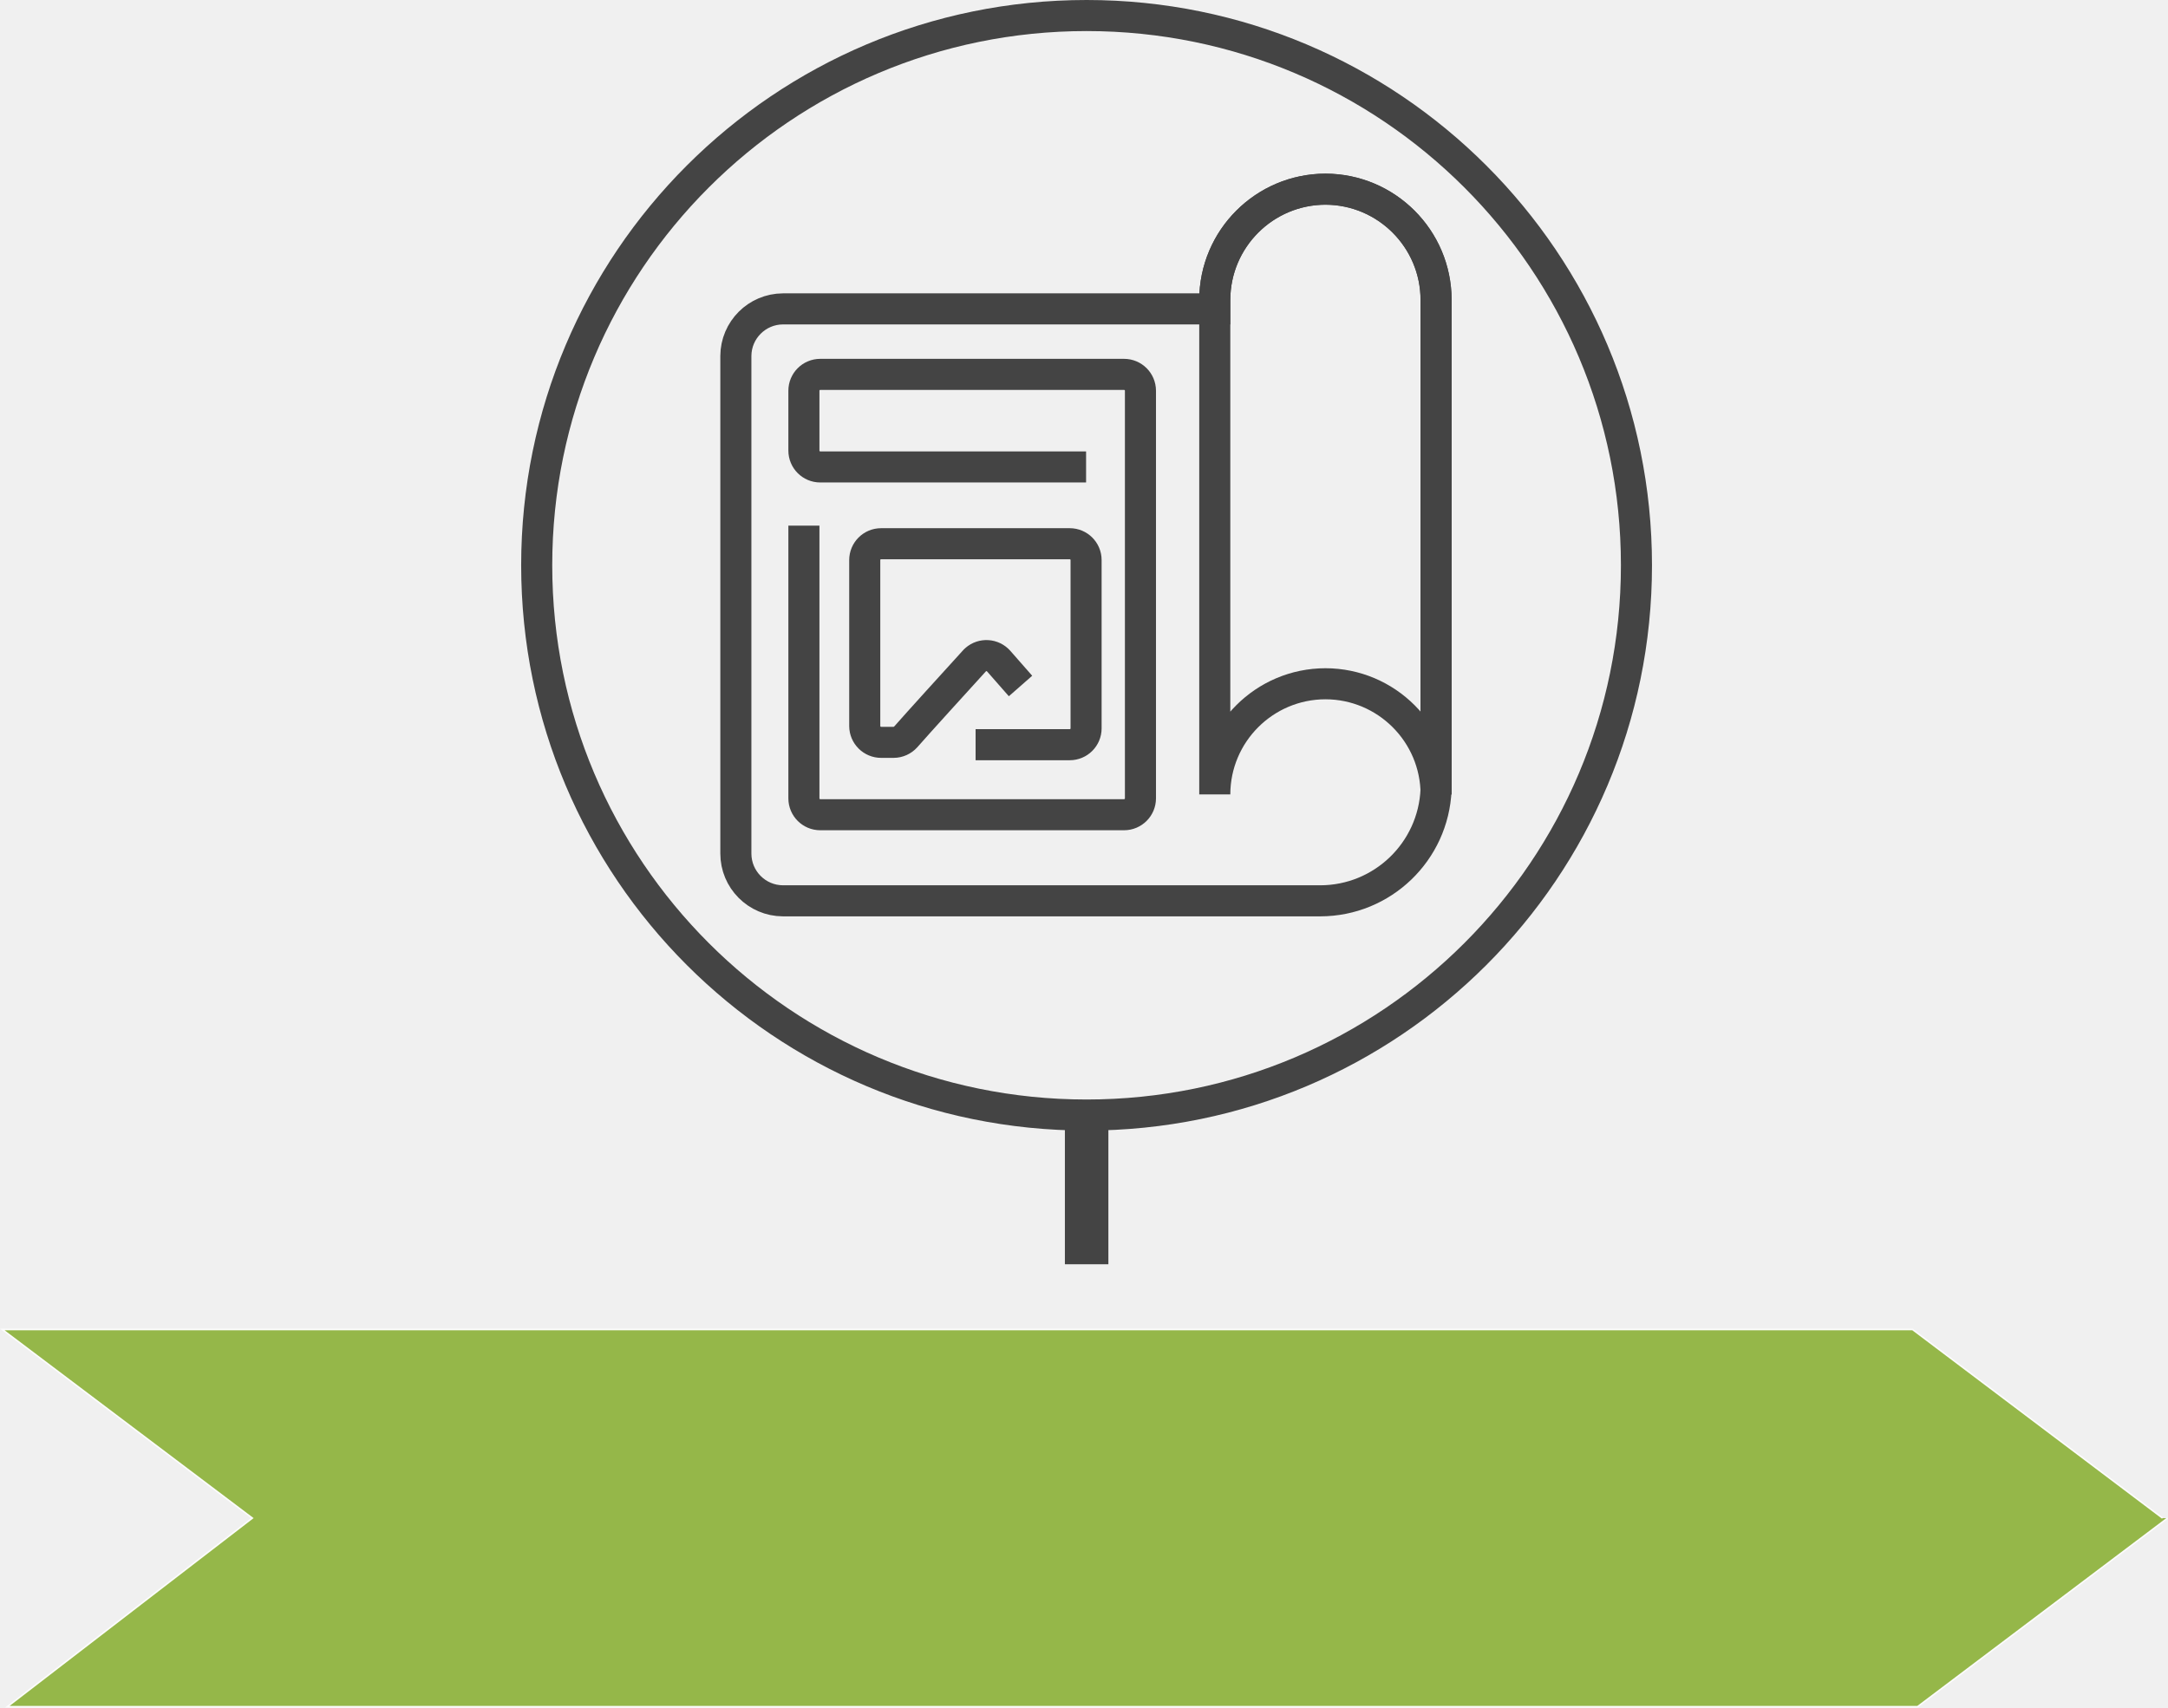
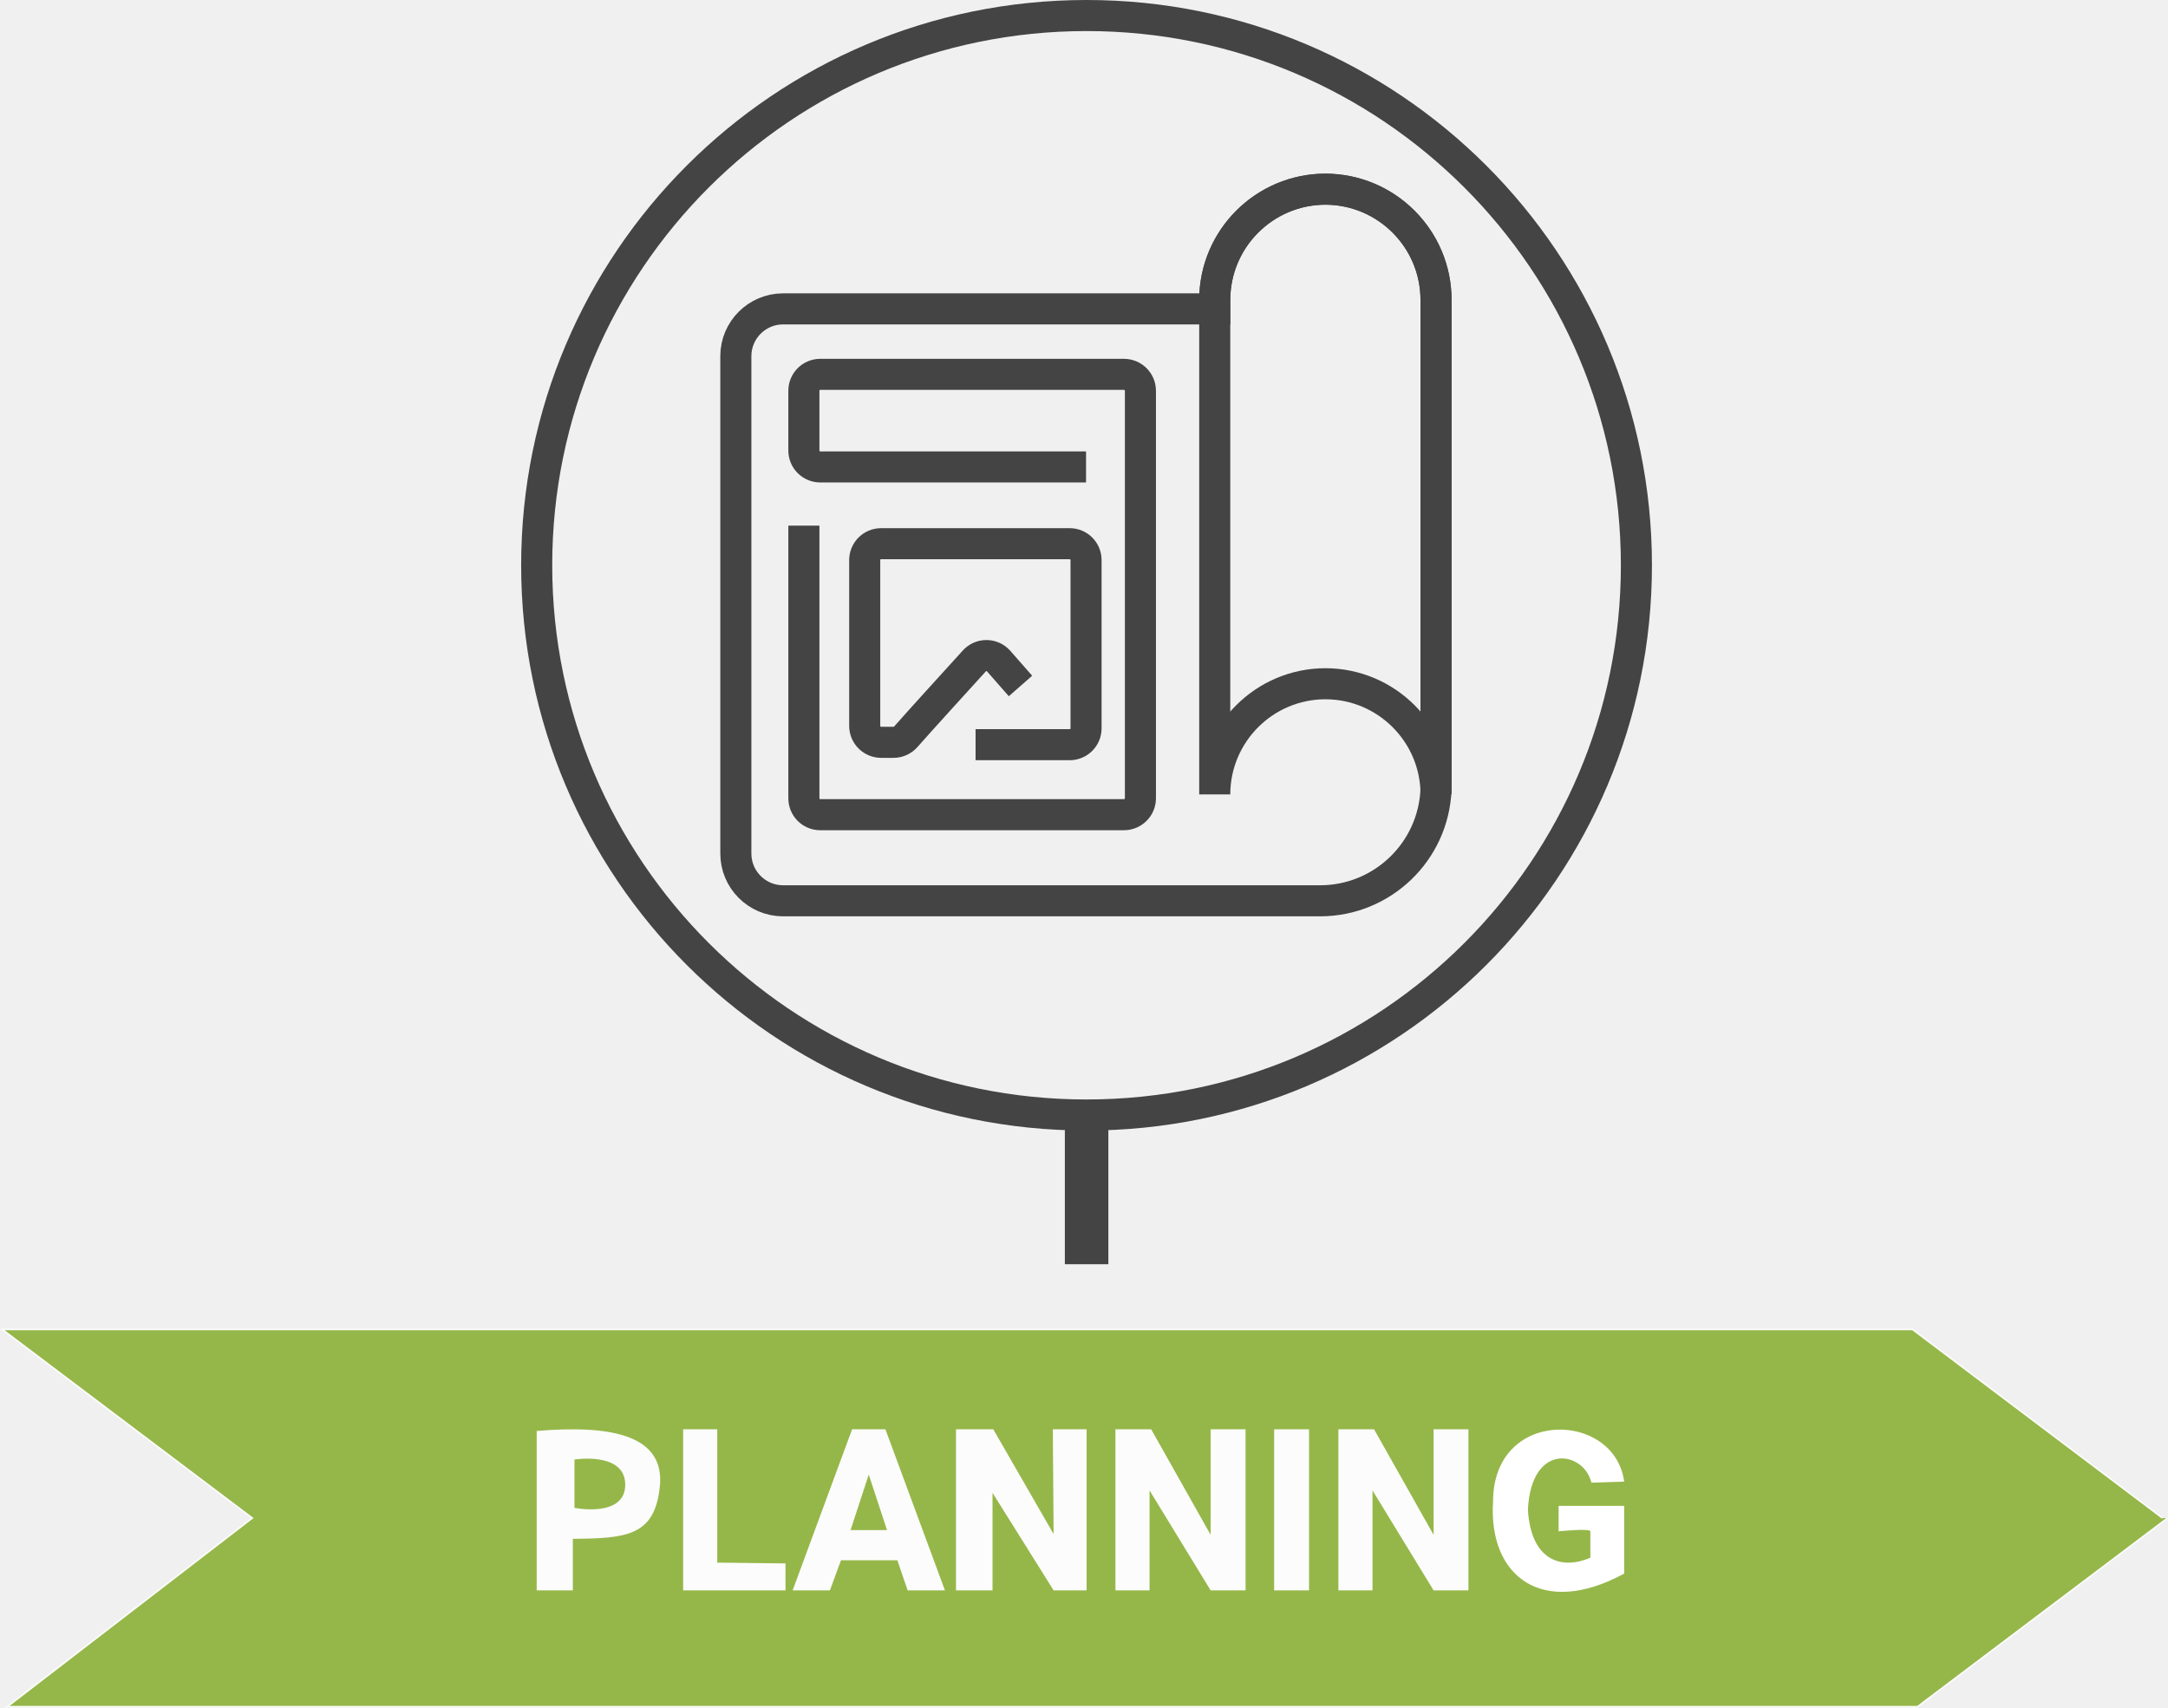
- <svg xmlns="http://www.w3.org/2000/svg" id="Layer_1" data-name="Layer 1" viewBox="0 0 348.89 274.85">
+ <svg xmlns="http://www.w3.org/2000/svg" id="Layer_1" data-name="Layer 1" viewBox="0 0 348.9 274.85">
  <defs>
-     <style>.cls-1{fill:none;stroke:#444;stroke-width:5px;}.cls-1,.cls-3{stroke-miterlimit:10;}.cls-2{fill:#444;}.cls-3{fill:#95b749;stroke:#fcfcfc;stroke-width:0.25px;}</style>
+     <style>.cls-1{fill:none;stroke:#444;stroke-width:5px;}.cls-1,.cls-3{stroke-miterlimit:10;}.cls-2{fill:#444;}.cls-3,.cls-5{fill:#95b749;}.cls-3{stroke:#fcfcfc;stroke-width:0.25px;}.cls-4{fill:#fcfcfc;}.cls-6{fill:#fff;}</style>
  </defs>
-   <path class="cls-1" d="M213.31,30.45h0a17.85,17.85,0,0,0-17.82,17.81v1.46H126a7.61,7.61,0,0,0-7.58,7.58v80.07A7.61,7.61,0,0,0,126,145h86.48A18.68,18.68,0,0,0,231.1,127.1c0,.26,0,.52,0,.78V48.26A17.85,17.85,0,0,0,213.31,30.45Z" />
-   <path class="cls-1" d="M213.31,30.45h0a17.85,17.85,0,0,0-17.82,17.81v79.61a17.84,17.84,0,0,1,17.81-17.81h0a17.84,17.84,0,0,1,17.81,17.81V48.26A17.85,17.85,0,0,0,213.31,30.45Z" />
-   <path class="cls-1" d="M174.78,75.16H132a2.63,2.63,0,0,1-2.63-2.63h0V62.89A2.63,2.63,0,0,1,132,60.26h48.89a2.64,2.64,0,0,1,2.64,2.63h0v65.62a2.64,2.64,0,0,1-2.64,2.63H132a2.63,2.63,0,0,1-2.63-2.63h0V84.61" />
-   <path class="cls-1" d="M164.23,110.42l-3.51-4a2.63,2.63,0,0,0-3.71-.24,1,1,0,0,0-.21.21c-3.12,3.43-9,9.89-11.05,12.23a2.65,2.65,0,0,1-1.95.87h-2a2.64,2.64,0,0,1-2.64-2.63h0V90.15a2.63,2.63,0,0,1,2.63-2.63h30.36a2.63,2.63,0,0,1,2.63,2.63h0v27.09a2.63,2.63,0,0,1-2.63,2.63H157" />
+   <path class="cls-1" d="M213.31,30.45h0a17.85,17.85,0,0,0-17.82,17.81v1.46H126a7.61,7.61,0,0,0-7.58,7.58v80.07A7.61,7.61,0,0,0,126,145h86.48a18.68,18.68,0,0,0,18.62-17.9V48.26A17.85,17.85,0,0,0,213.31,30.45Z" transform="translate(0)" />
+   <path class="cls-1" d="M213.31,30.45h0a17.85,17.85,0,0,0-17.82,17.81v79.61a17.84,17.84,0,0,1,17.81-17.81h0a17.84,17.84,0,0,1,17.81,17.81V48.26A17.85,17.85,0,0,0,213.31,30.45Z" transform="translate(0)" />
+   <path class="cls-1" d="M174.78,75.16H132a2.63,2.63,0,0,1-2.63-2.63h0V62.89A2.63,2.63,0,0,1,132,60.26h48.89a2.65,2.65,0,0,1,2.64,2.63h0v65.62a2.65,2.65,0,0,1-2.64,2.63H132a2.63,2.63,0,0,1-2.63-2.63h0V84.61" transform="translate(0)" />
+   <path class="cls-1" d="M164.23,110.42l-3.51-4a2.63,2.63,0,0,0-3.71-.24,1,1,0,0,0-.21.21c-3.12,3.43-9,9.89-11.05,12.23a2.65,2.65,0,0,1-1.95.87h-2a2.65,2.65,0,0,1-2.64-2.63h0V90.15a2.63,2.63,0,0,1,2.63-2.63h30.36a2.63,2.63,0,0,1,2.63,2.63h0v27.09a2.63,2.63,0,0,1-2.63,2.63H157" transform="translate(0)" />
  <circle class="cls-1" cx="174.86" cy="90.99" r="88.49" />
  <polyline class="cls-2" points="171.37 187.5 171.37 203.5 178.37 203.5 178.37 179.5 171.37 179.5 171.37 191.5" />
  <polyline class="cls-3" points="348.82 244.36 308.58 274.72 1.18 274.72 40.61 244.36 0.37 214 307.78 214 348.01 244.36" />
+   <path class="cls-4" d="M86.37,230.34V256h5.82v-8.3c8.64-.06,13.19-.46,14-8.42S99.08,229.26,86.37,230.34Z" transform="translate(0)" />
+   <path class="cls-5" d="M92.45,234.94v7.78s8.17,1.64,8.17-3.73S92.45,234.94,92.45,234.94Z" transform="translate(0)" />
+   <polygon class="cls-4" points="109.94 230.07 109.94 256 126.41 256 126.41 251.66 115.43 251.53 115.43 230.07 109.94 230.07" />
+   <polygon class="cls-4" points="127.56 256 137.13 230.07 142.49 230.07 152.07 256 146.07 256 144.41 251.15 135.34 251.15 133.56 256 127.56 256" />
+   <polygon class="cls-5" points="139.81 237.36 142.75 246.3 136.88 246.3 139.81 237.36" />
+   <polygon class="cls-4" points="153.85 230.07 153.85 256 159.73 256 159.73 240.3 169.56 256 174.87 256 174.87 230.07 169.43 230.07 169.56 246.94 159.85 230.07 153.85 230.07" />
+   <polygon class="cls-4" points="179.51 230.07 179.51 256 185 256 185 239.91 194.83 256 200.45 256 200.45 230.07 194.83 230.07 194.83 247.06 185.26 230.07 179.51 230.07" />
+   <polygon class="cls-4" points="215.39 230.07 215.39 256 220.88 256 220.88 239.91 230.71 256 236.32 256 236.32 230.07 230.71 230.07 230.71 247.06 221.13 230.07 215.39 230.07" />
+   <rect class="cls-4" x="205.05" y="230.07" width="5.62" height="25.93" />
+   <path class="cls-6" d="M261.38,238.49c-1.53-11.41-21.1-11.92-21.1,3.23-.77,12,7.91,18.75,21.1,11.58V242.4H250.83v4.09s5.11-.51,5.11,0v4.25c-4.45,1.94-9.54.68-10.05-7.7.51-11,9-9.49,10.22-4.38Z" transform="translate(0)" />
</svg>
